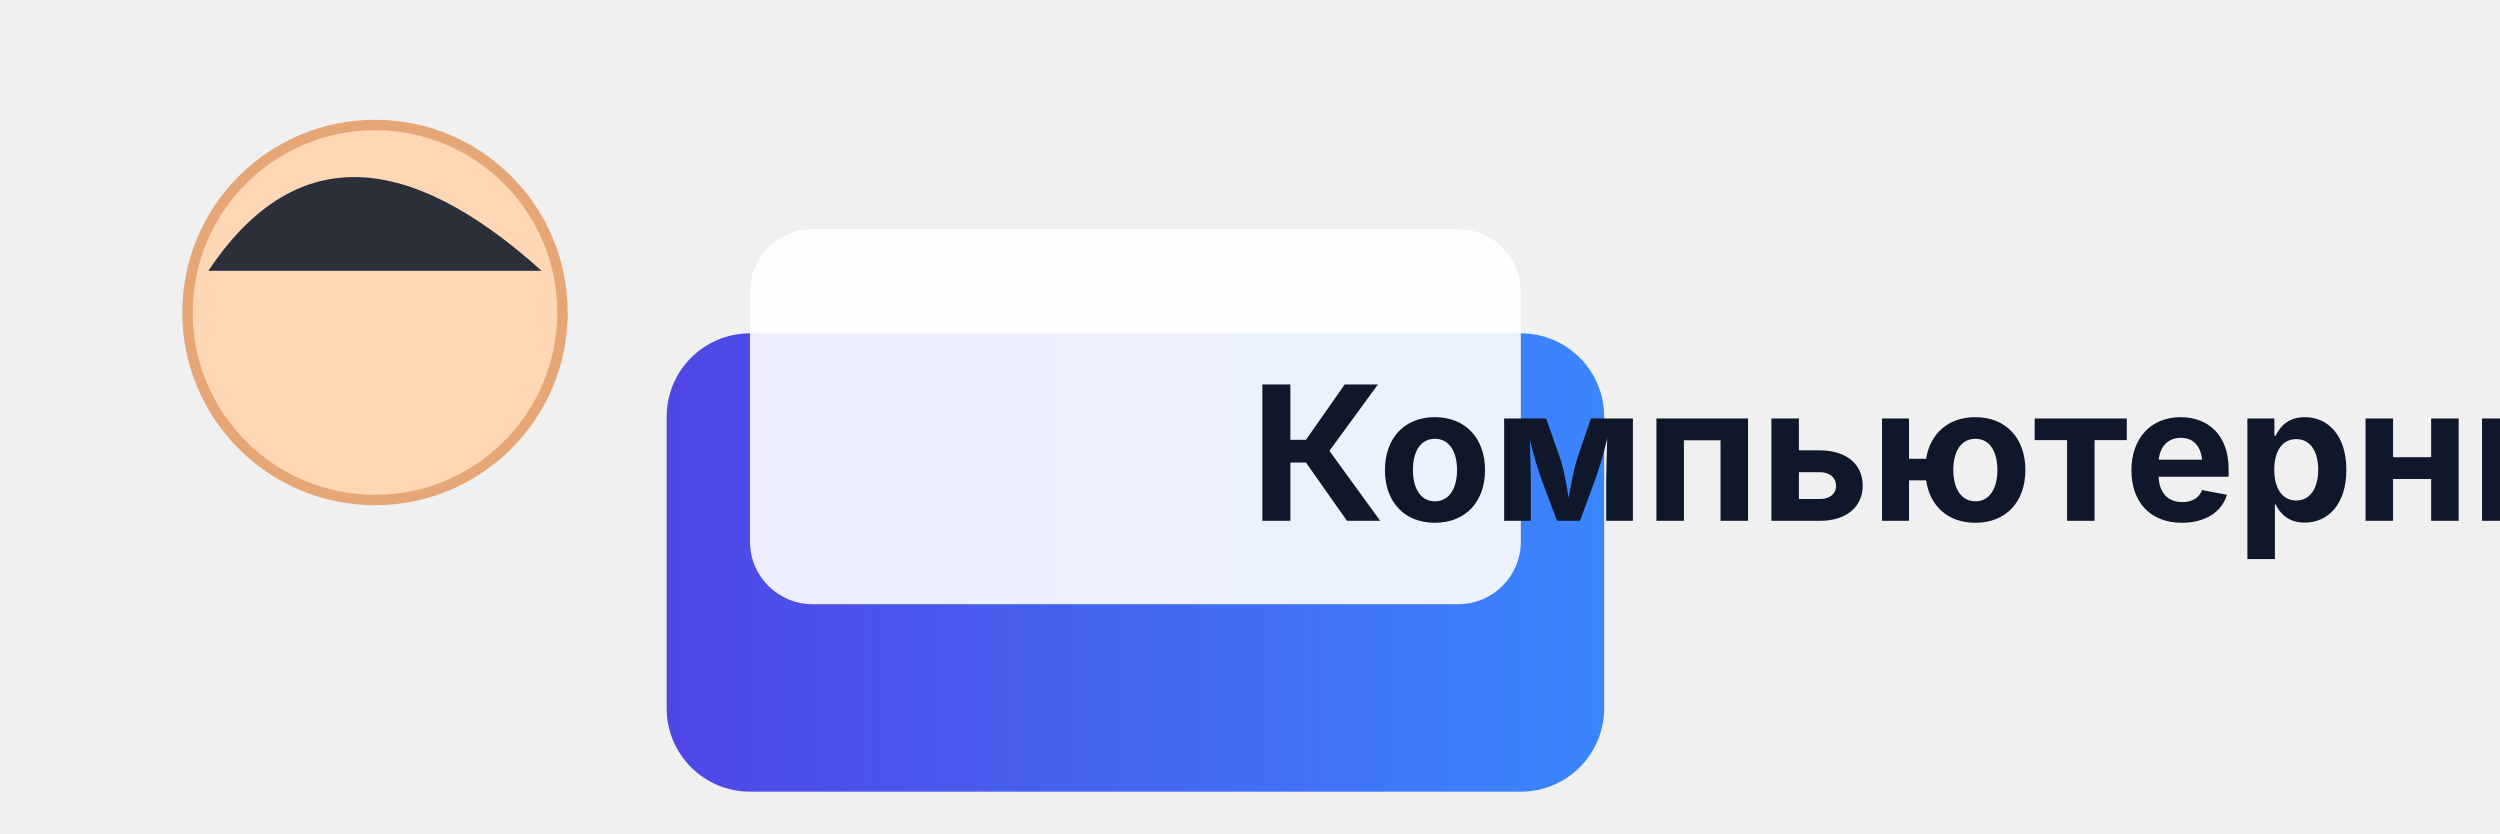
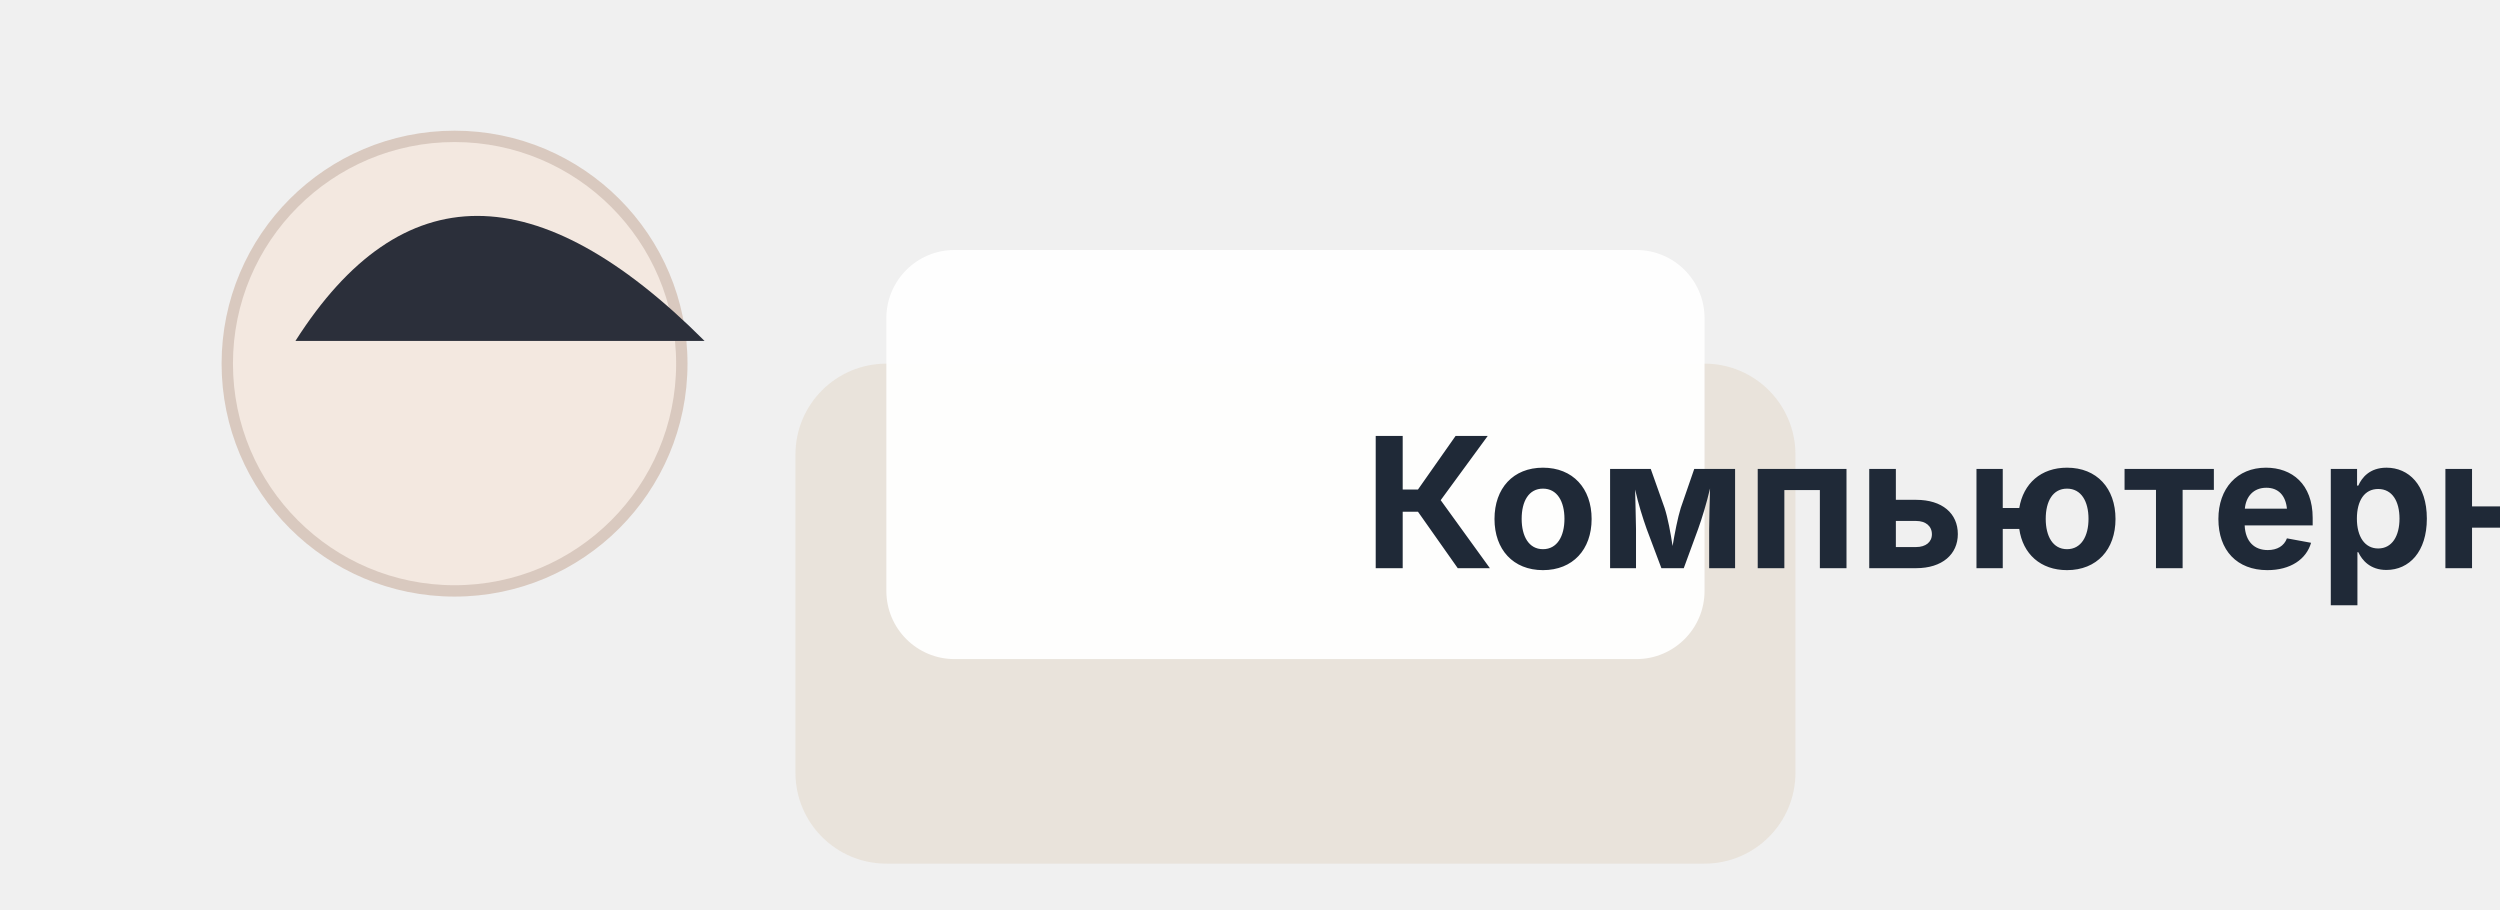
- <svg xmlns="http://www.w3.org/2000/svg" width="240" height="80" viewBox="0 0 240 80">
-   <defs>
-     <linearGradient id="lg" x1="0" x2="1">
-       <stop offset="0" stop-color="#4f46e5" />
-       <stop offset="1" stop-color="#3A86FF" />
-     </linearGradient>
-   </defs>
-   <rect width="240" height="80" rx="12" fill="none" />
-   <g transform="translate(8,6)">
-     <circle cx="28" cy="24" r="18" fill="#FFD7B5" stroke="#E6A675" />
-     <path d="M12 20 q12 -18 32 0" fill="#2B2F3A" />
-     <g transform="translate(56,8)">
-       <rect x="0" y="18" width="90" height="44" rx="8" fill="url(#lg)" />
-       <rect x="8" y="8" width="74" height="36" rx="6" fill="#fff" opacity="0.9" />
+ <svg xmlns="http://www.w3.org/2000/svg" width="220" height="80" viewBox="0 0 220 80">
+   <rect width="220" height="80" rx="12" fill="none" />
+   <g transform="translate(10,6)">
+     <circle cx="30" cy="26" r="20" fill="#f3e8e0" stroke="#d9c9bf" />
+     <path d="M16 24 q14 -22 36 0" fill="#2b2f3a" />
+     <g transform="translate(60,8)">
+       <rect x="0" y="18" width="88" height="44" rx="8" fill="#e9e3db" />
+       <rect x="8" y="8" width="72" height="36" rx="6" fill="#fff" opacity="0.95" />
    </g>
  </g>
-   <text x="120" y="50" font-family="Inter, Arial" font-size="18" fill="#0f172a" font-weight="700">Компьютерный мастер Иван</text>
+   <text x="120" y="50" font-family="Inter, Arial" font-size="16" fill="#1f2937" font-weight="700">Компьютерный мастер Иван</text>
</svg>
